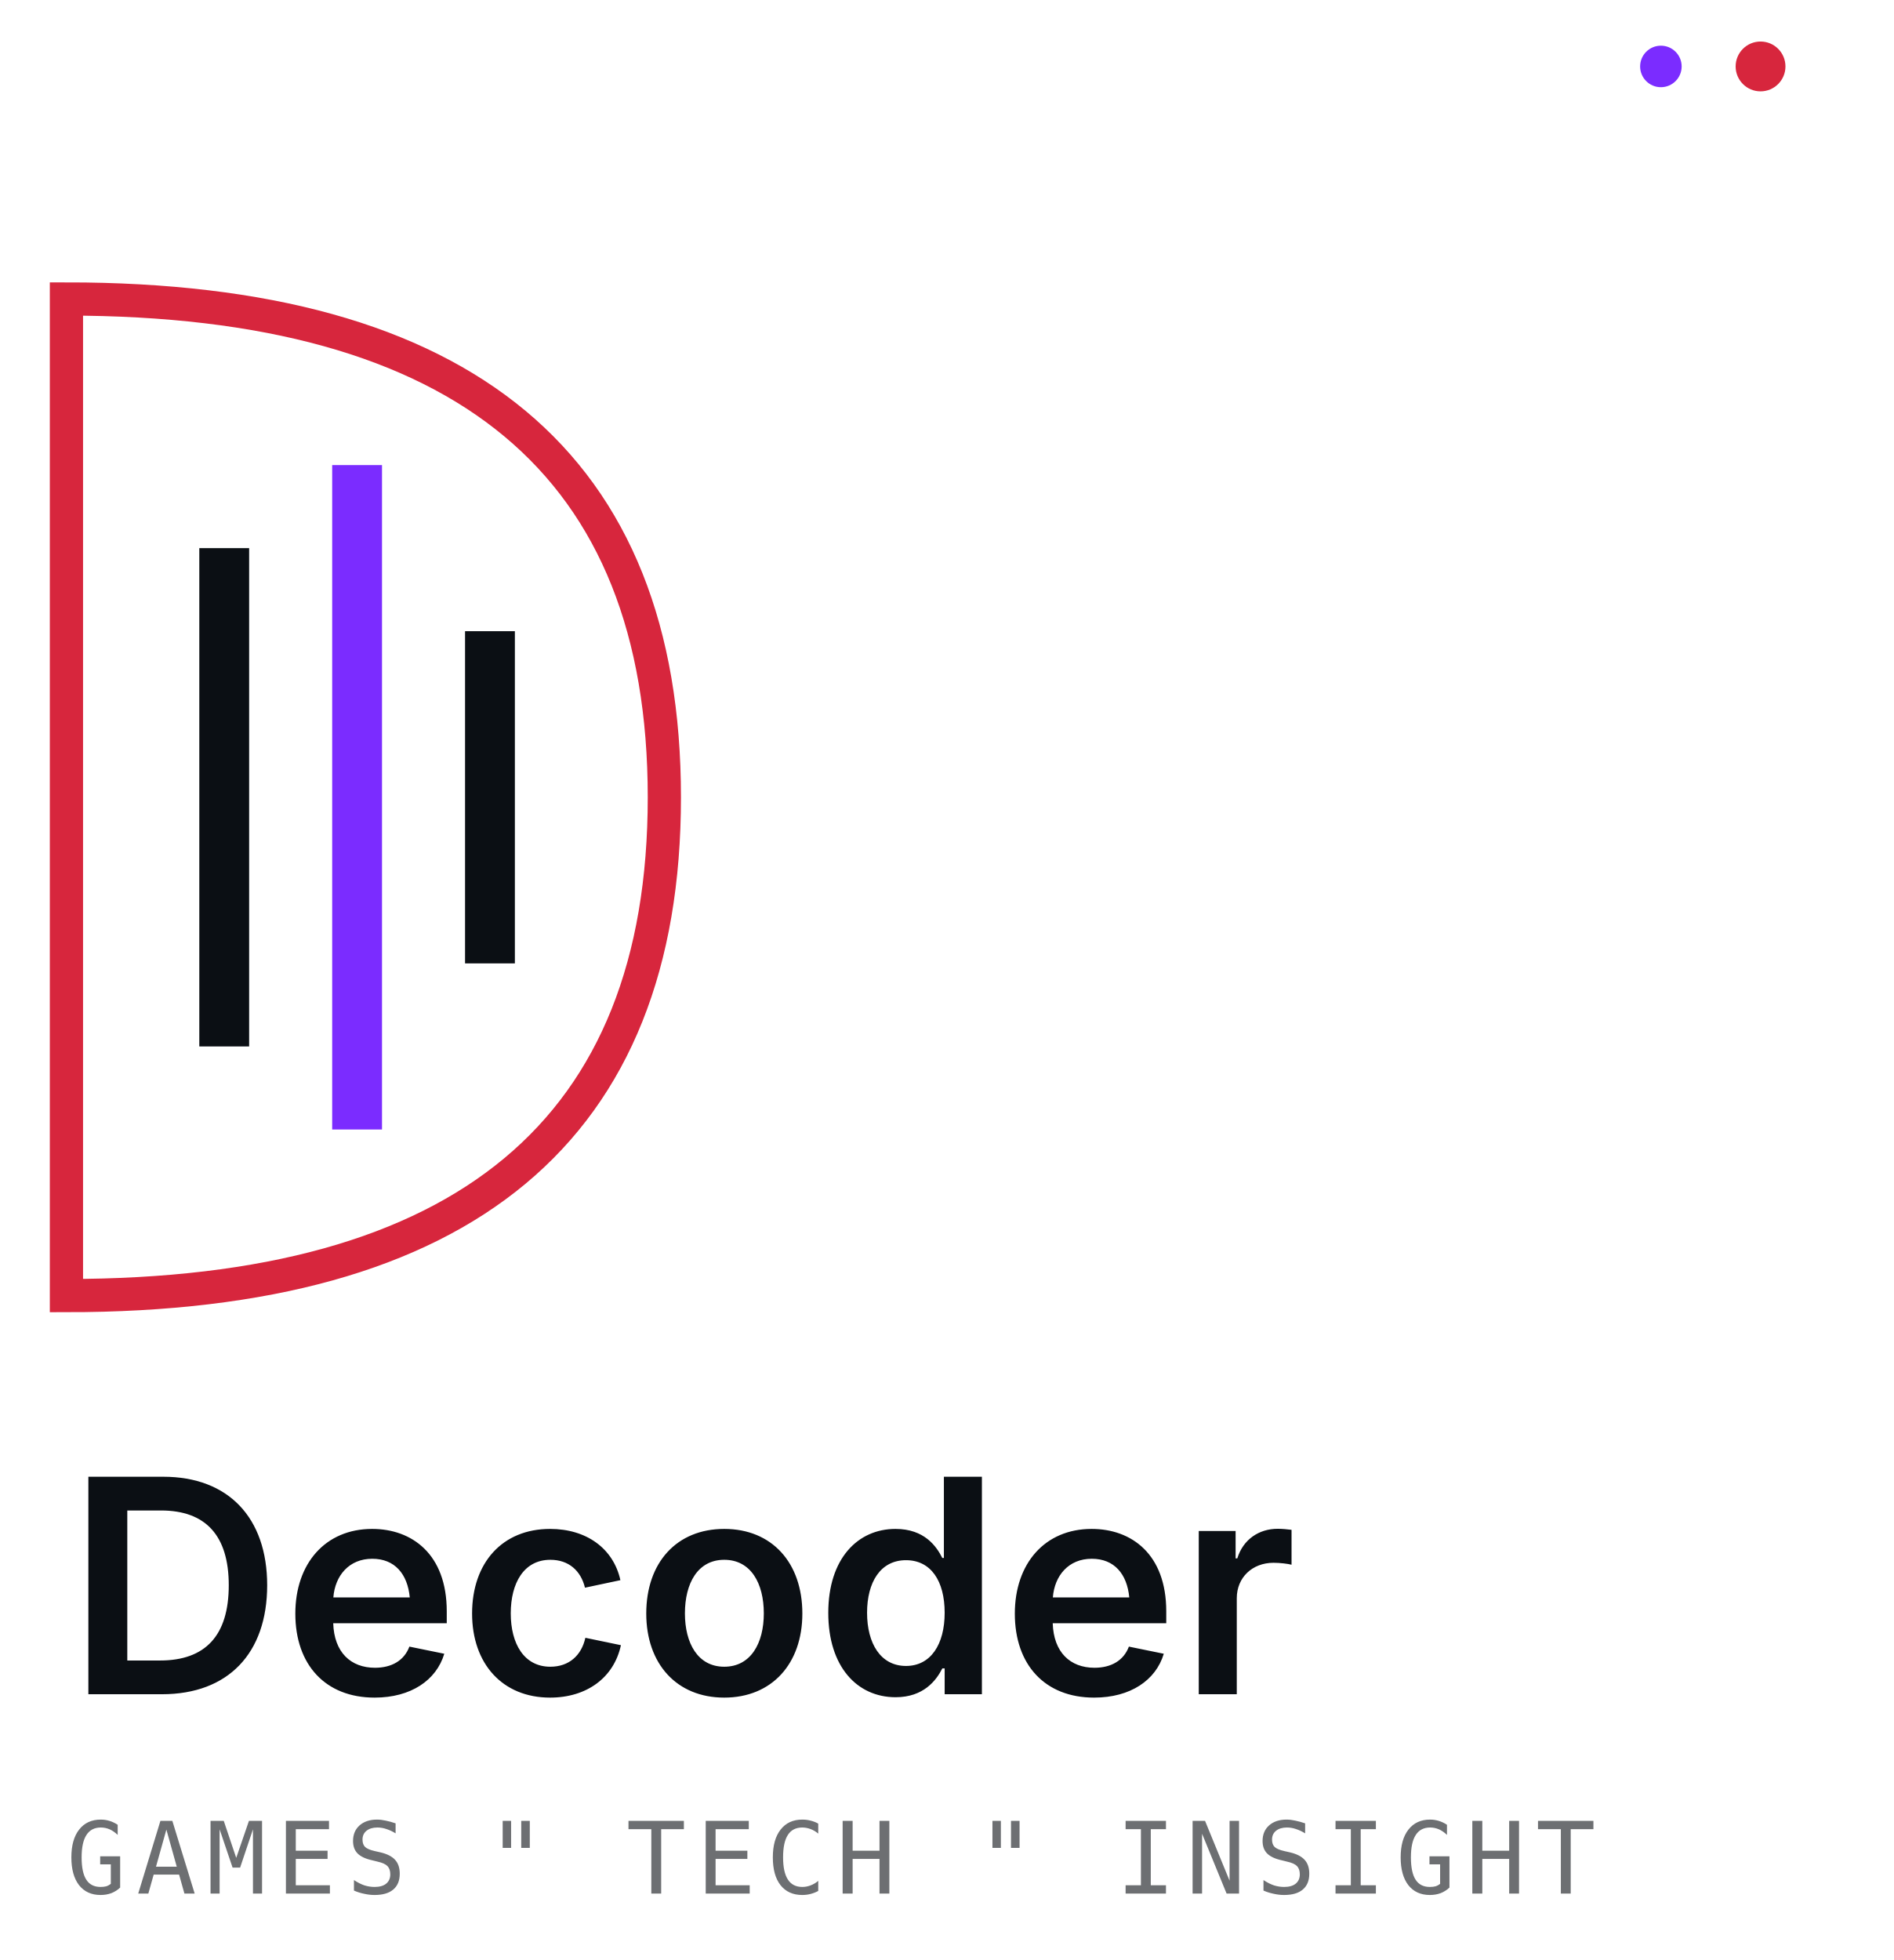
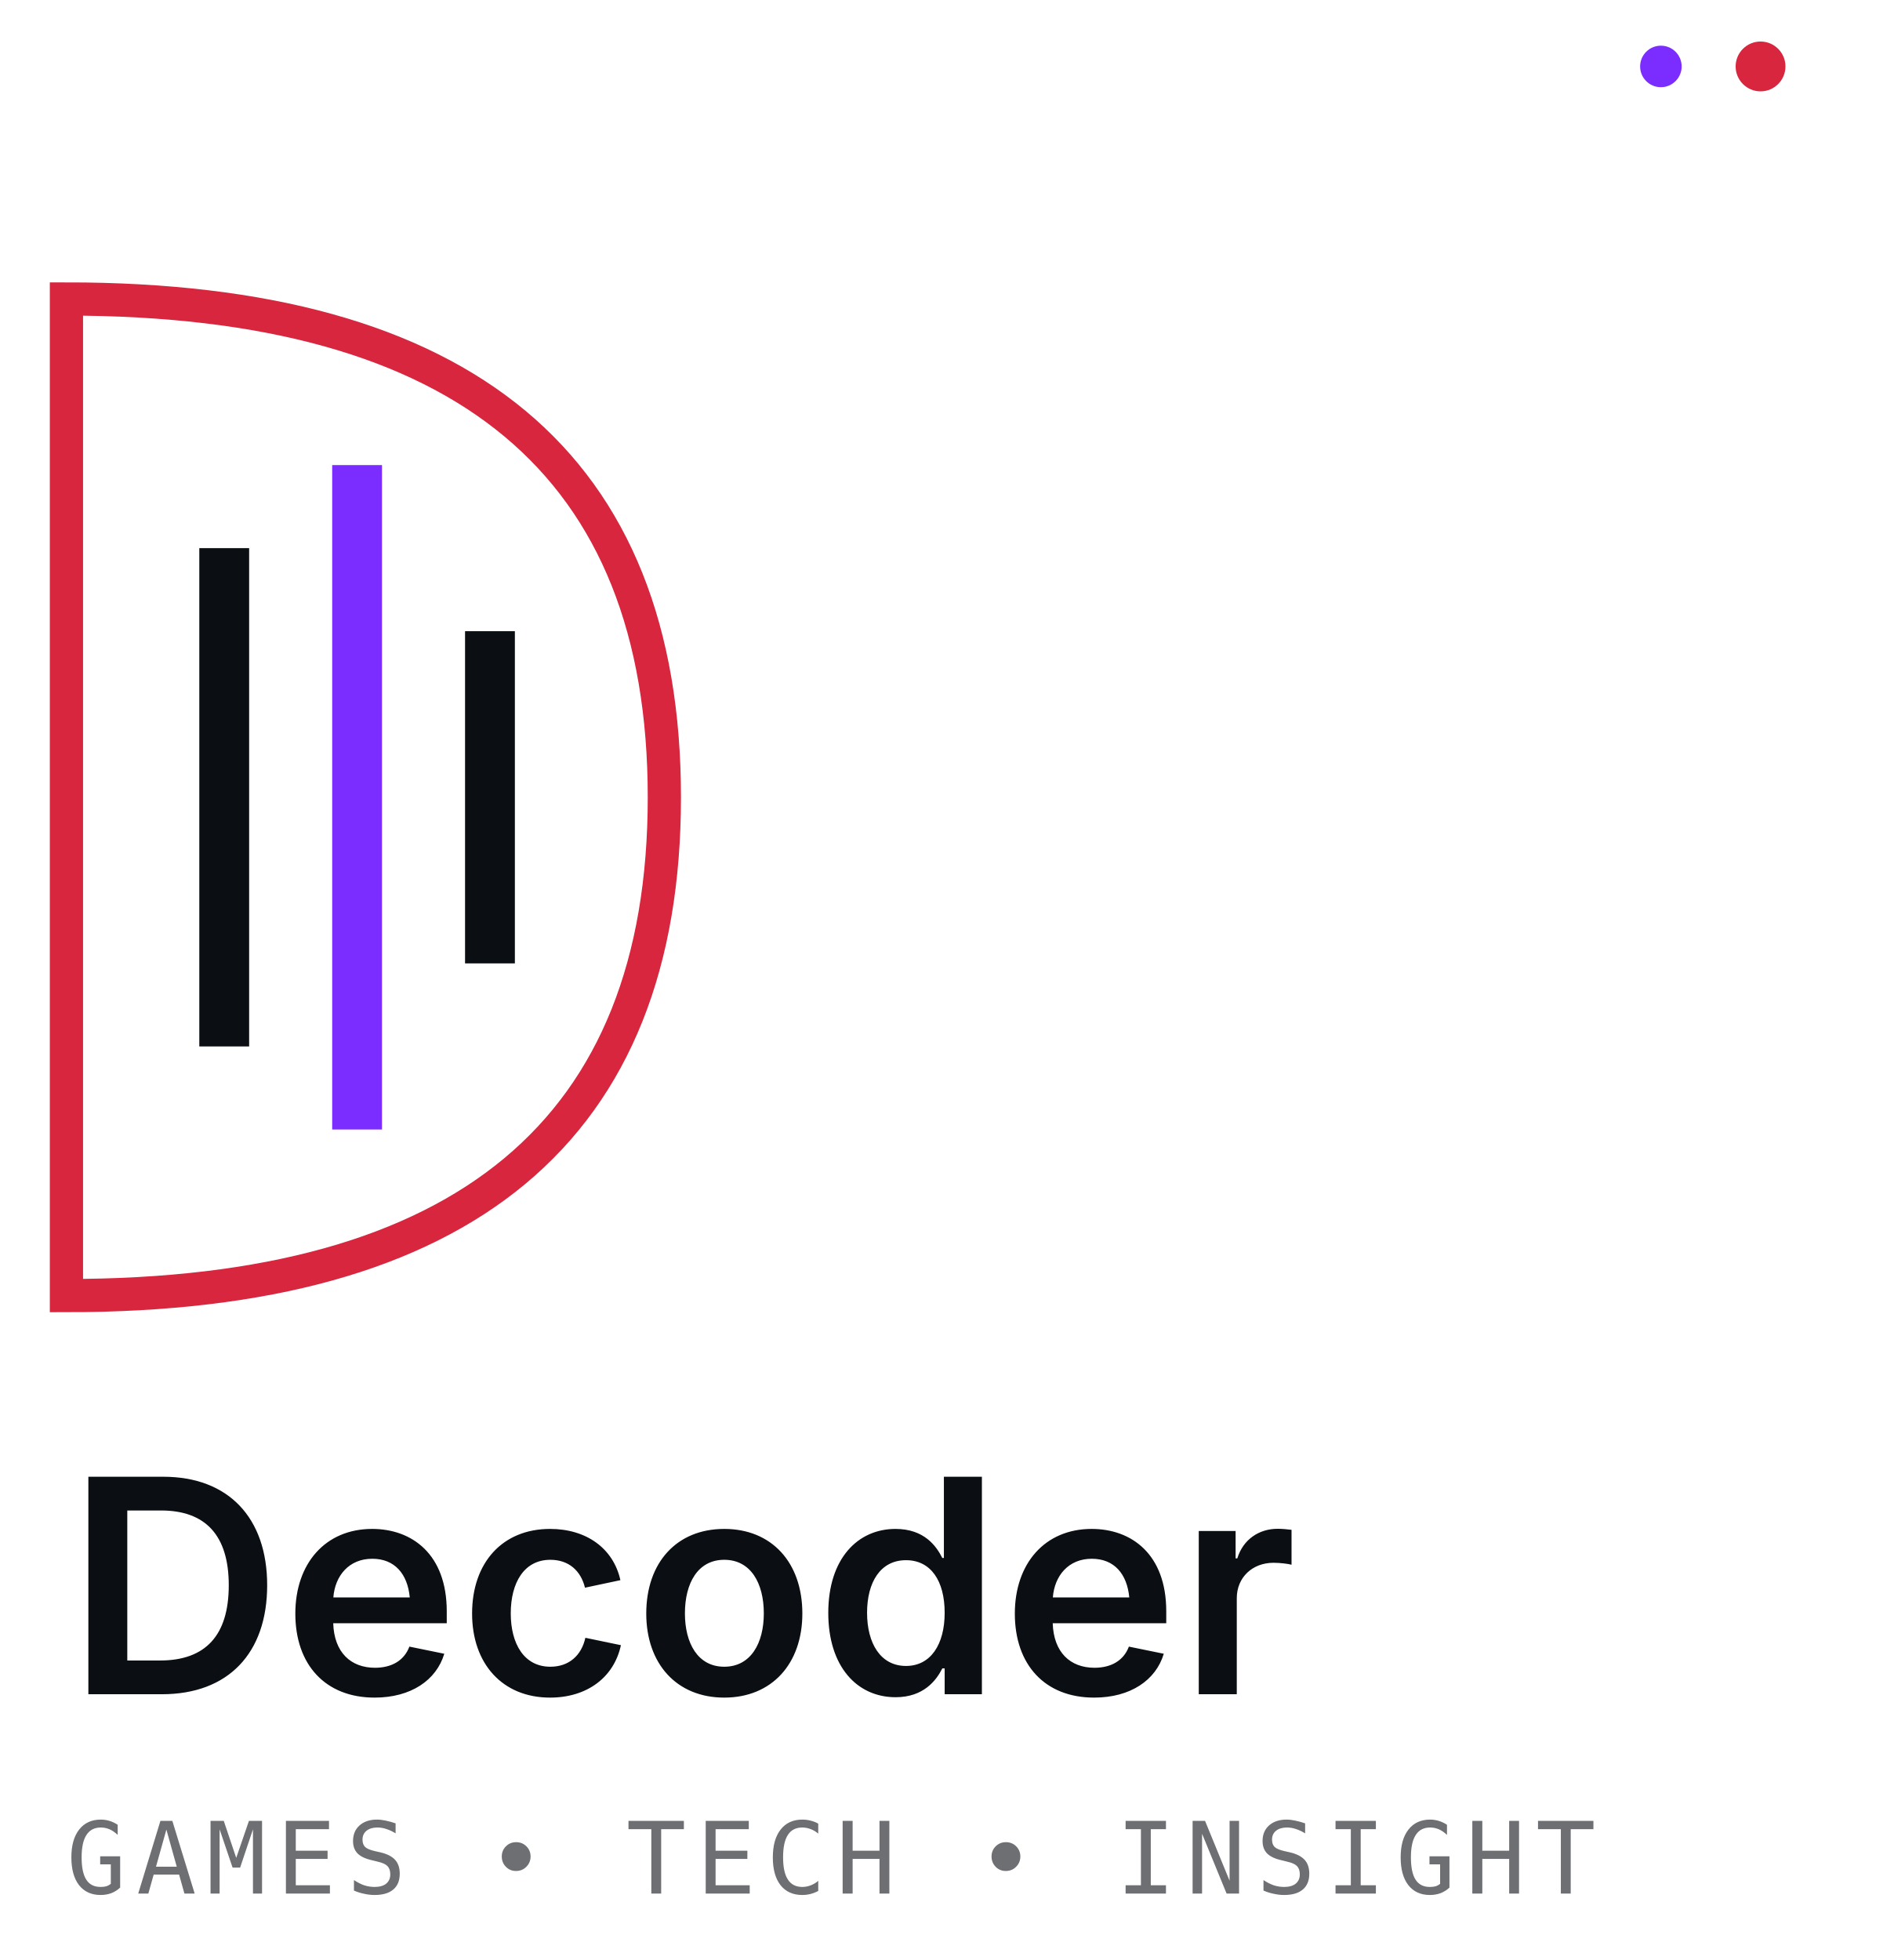
<svg xmlns="http://www.w3.org/2000/svg" width="228" height="236" viewBox="56 44 228 236" fill="none">
  <circle cx="256" cy="52" r="2.5" fill="#7B2CFF" />
  <circle cx="268" cy="52" r="3" fill="#D7263D" />
  <path d="M64 80 Q136 80 136 140 Q136 200 64 200 L64 80 Z" stroke="#D7263D" stroke-width="4" fill="none" />
  <rect x="80" y="110" width="6" height="60" fill="#0B0F14" />
  <rect x="96" y="100" width="6" height="80" fill="#7B2CFF" />
  <rect x="112" y="120" width="6" height="40" fill="#0B0F14" />
  <text x="64" y="248" fill="#0B0F14" font-family="Inter, system-ui, sans-serif" font-size="36" font-weight="600">
    Decoder
  </text>
  <text x="64" y="272" fill="#0B0F14" opacity="0.6" font-family="JetBrains Mono, monospace" font-size="12" letter-spacing="1.2">
-     GAMES " TECH " INSIGHT
+     GAMES • TECH • INSIGHT
  </text>
</svg>
